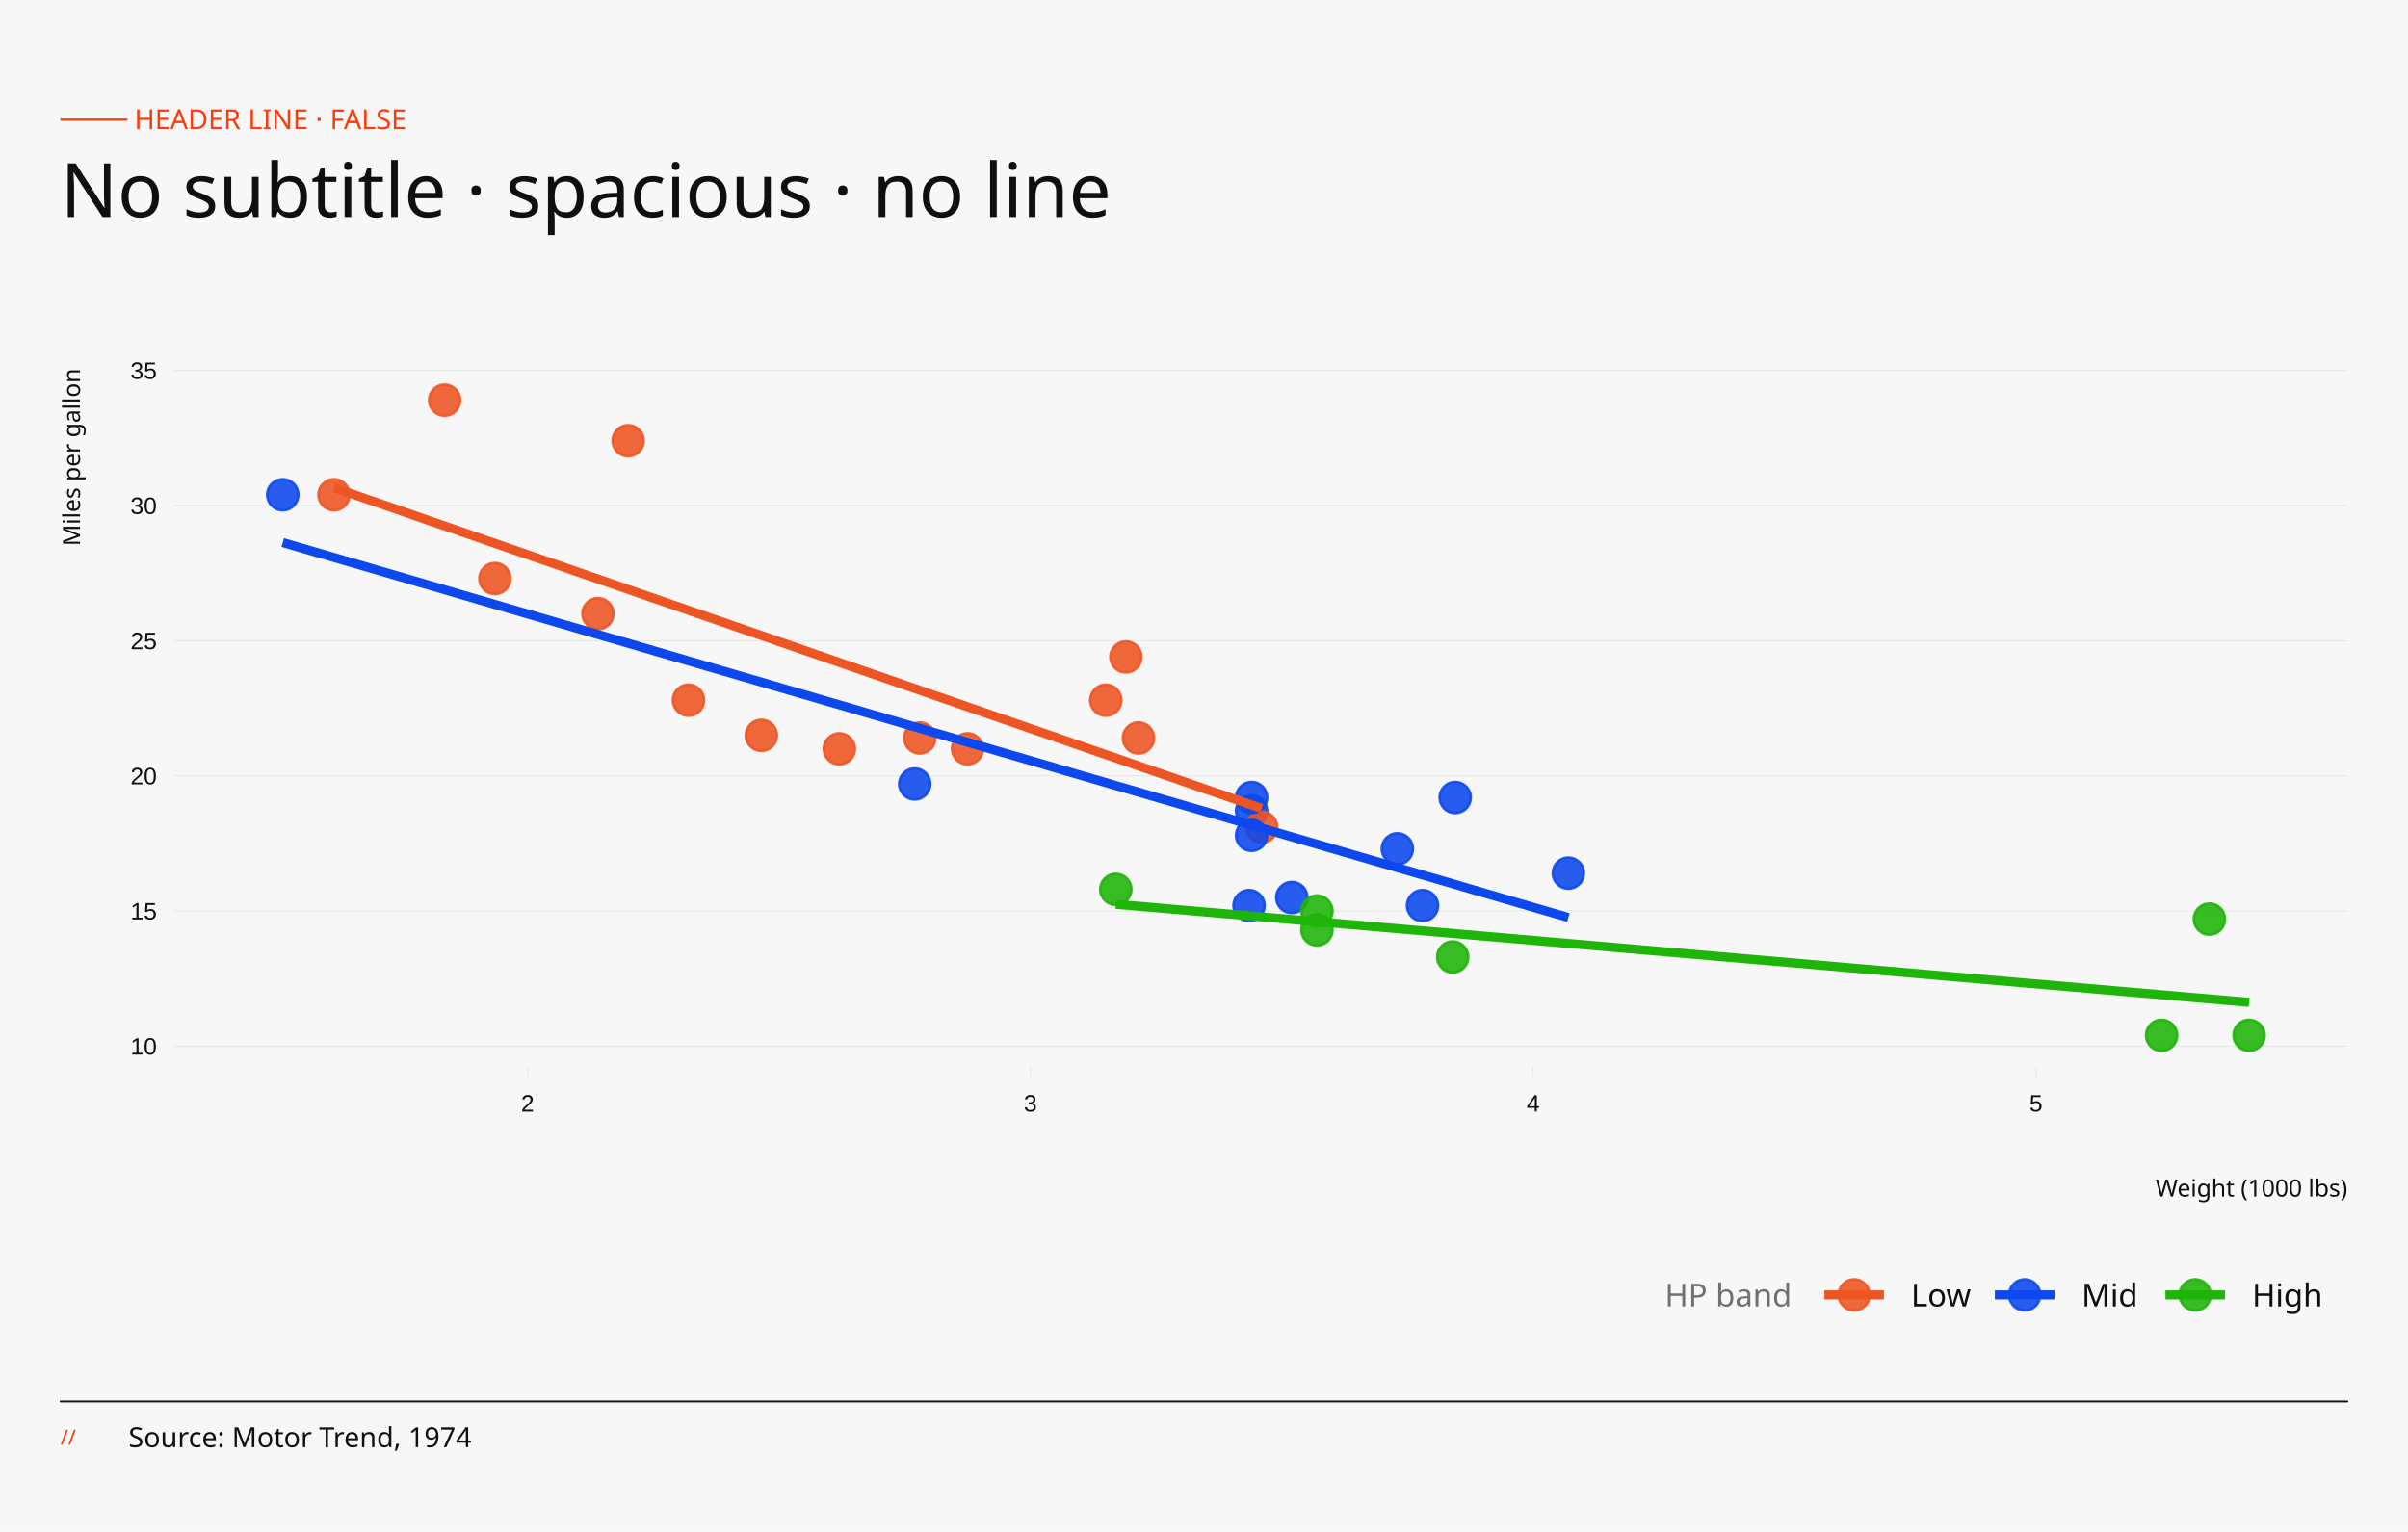
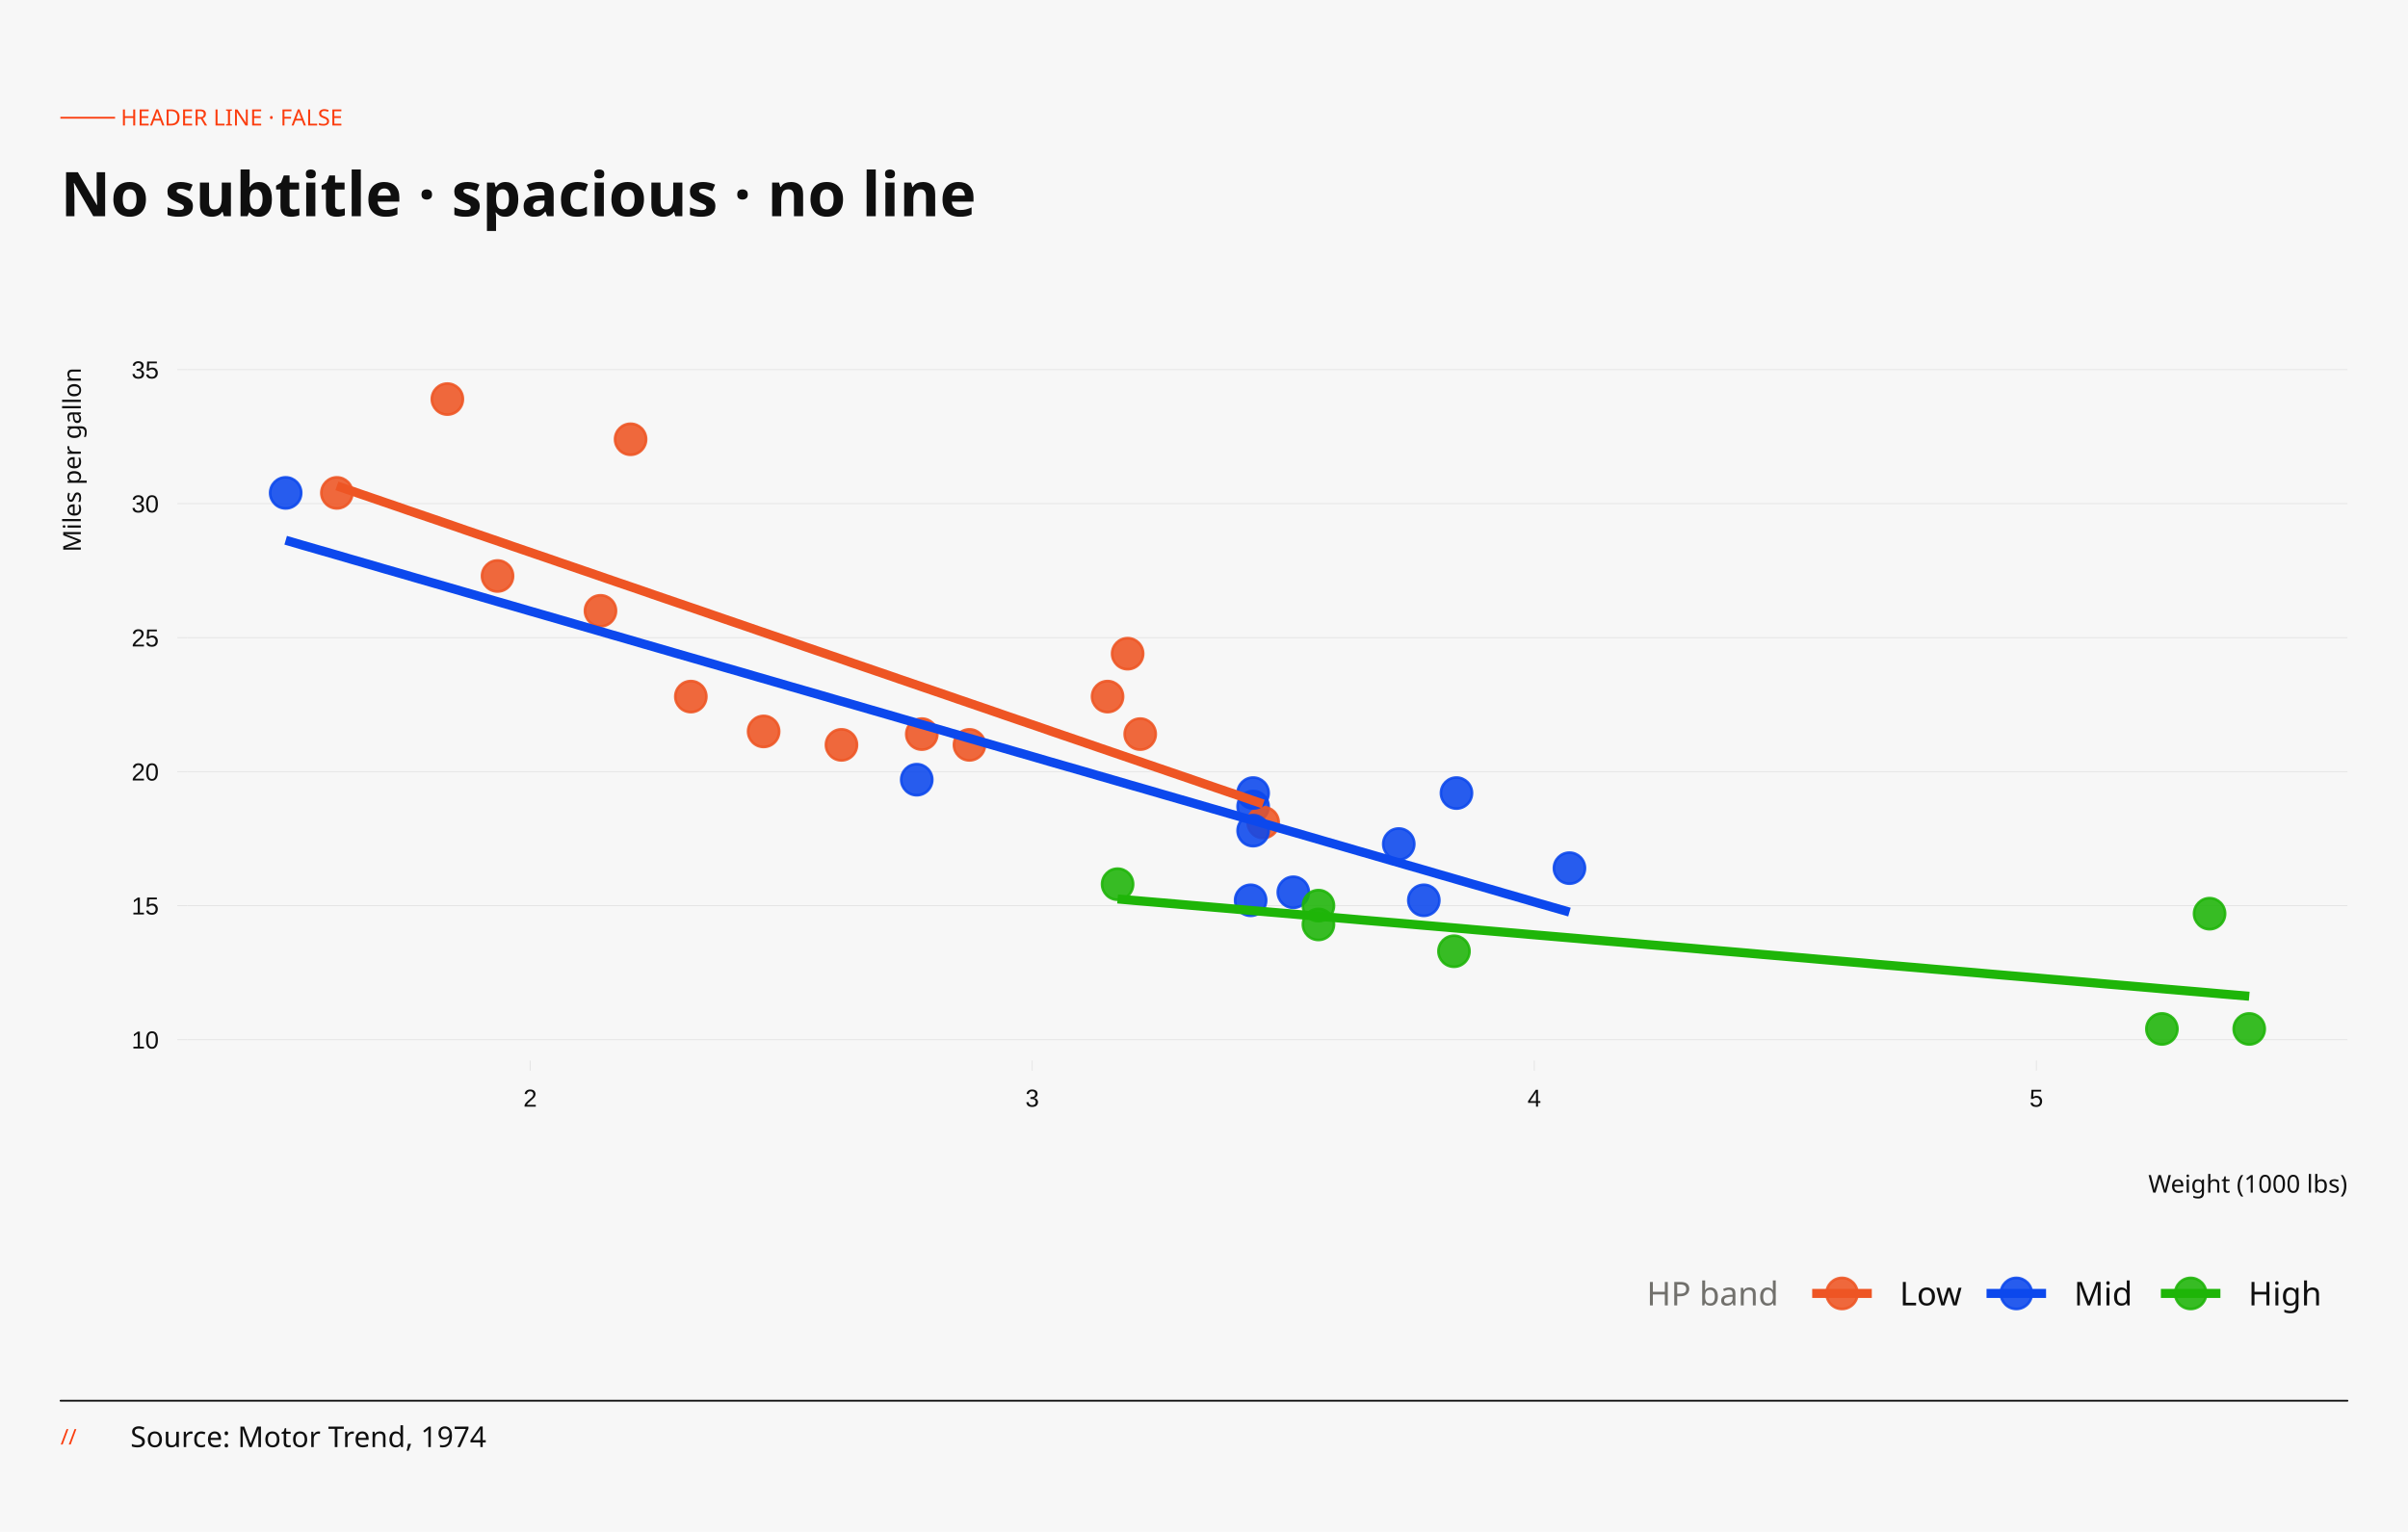
<svg xmlns="http://www.w3.org/2000/svg" width="396.00pt" height="252.00pt" viewBox="0 0 396.00 252.00">
  <g class="svglite">
    <defs>
      <style type="text/css">
    .svglite line, .svglite polyline, .svglite polygon, .svglite path, .svglite rect, .svglite circle {
      fill: none;
      stroke: #000000;
      stroke-linecap: round;
      stroke-linejoin: round;
      stroke-miterlimit: 10.00;
    }
    .svglite text {
      white-space: pre;
    }
    .svglite g.glyphgroup path {
      fill: inherit;
      stroke: none;
    }
  </style>
    </defs>
    <rect width="100%" height="100%" style="stroke: none; fill: none;" />
    <defs>
      <clipPath id="cpMC4wMHwzOTYuMDB8MC4wMHwyNTIuMDA=">
        <rect x="0.00" y="0.00" width="396.00" height="252.00" />
      </clipPath>
    </defs>
    <g clip-path="url(#cpMC4wMHwzOTYuMDB8MC4wMHwyNTIuMDA=)">
-       <rect x="0.00" y="0.00" width="396.00" height="252.00" style="stroke-width: 0.63; stroke: none; fill: #F7F7F7;" />
+       <rect x="-0" y="0.00" width="396.00" height="252.00" style="stroke-width: 0.65; stroke: none; fill: #F7F7F7;" />
    </g>
    <defs>
-       <clipPath id="cpMzAuMzN8Mzg2LjA0fDYwLjYwfDE3NS41NA==">
-         <rect x="30.33" y="60.60" width="355.71" height="114.93" />
+       <clipPath id="cpMzAuODN8Mzg2LjA0fDYwLjQ2fDE3NC40NQ==">
+         <rect x="30.83" y="60.46" width="355.20" height="113.98" />
      </clipPath>
    </defs>
-     <g clip-path="url(#cpMzAuMzN8Mzg2LjA0fDYwLjYwfDE3NS41NA==)">
-       <rect x="30.33" y="60.60" width="355.71" height="114.93" style="stroke-width: 0.63; stroke: none; fill: #F7F7F7;" />
-       <polyline points="30.33,172.09 386.04,172.09 " style="stroke-width: 0.15; stroke: #E4E4E4; stroke-linecap: butt;" />
-       <polyline points="30.33,149.86 386.04,149.86 " style="stroke-width: 0.15; stroke: #E4E4E4; stroke-linecap: butt;" />
-       <polyline points="30.33,127.63 386.04,127.63 " style="stroke-width: 0.15; stroke: #E4E4E4; stroke-linecap: butt;" />
-       <polyline points="30.33,105.40 386.04,105.40 " style="stroke-width: 0.15; stroke: #E4E4E4; stroke-linecap: butt;" />
-       <polyline points="30.33,83.17 386.04,83.17 " style="stroke-width: 0.15; stroke: #E4E4E4; stroke-linecap: butt;" />
-       <polyline points="30.33,60.94 386.04,60.94 " style="stroke-width: 0.15; stroke: #E4E4E4; stroke-linecap: butt;" />
-       <circle cx="138.03" cy="123.18" r="2.56" style="stroke-width: 0.42; stroke: #EE5524; stroke-opacity: 0.88; fill: #EE5524; fill-opacity: 0.88;" />
-       <circle cx="159.11" cy="123.18" r="2.56" style="stroke-width: 0.42; stroke: #EE5524; stroke-opacity: 0.88; fill: #EE5524; fill-opacity: 0.88;" />
-       <circle cx="113.22" cy="115.18" r="2.56" style="stroke-width: 0.42; stroke: #EE5524; stroke-opacity: 0.88; fill: #EE5524; fill-opacity: 0.88;" />
-       <circle cx="187.22" cy="121.40" r="2.56" style="stroke-width: 0.42; stroke: #EE5524; stroke-opacity: 0.88; fill: #EE5524; fill-opacity: 0.88;" />
-       <circle cx="205.83" cy="133.41" r="2.56" style="stroke-width: 0.42; stroke: #0C48ED; stroke-opacity: 0.88; fill: #0C48ED; fill-opacity: 0.88;" />
-       <circle cx="207.48" cy="136.08" r="2.56" style="stroke-width: 0.42; stroke: #EE5524; stroke-opacity: 0.88; fill: #EE5524; fill-opacity: 0.88;" />
-       <circle cx="216.57" cy="152.97" r="2.56" style="stroke-width: 0.42; stroke: #1EB508; stroke-opacity: 0.88; fill: #1EB508; fill-opacity: 0.88;" />
-       <circle cx="185.16" cy="108.07" r="2.56" style="stroke-width: 0.42; stroke: #EE5524; stroke-opacity: 0.88; fill: #EE5524; fill-opacity: 0.88;" />
-       <circle cx="181.85" cy="115.18" r="2.56" style="stroke-width: 0.42; stroke: #EE5524; stroke-opacity: 0.88; fill: #EE5524; fill-opacity: 0.88;" />
-       <circle cx="205.83" cy="131.19" r="2.56" style="stroke-width: 0.42; stroke: #0C48ED; stroke-opacity: 0.88; fill: #0C48ED; fill-opacity: 0.88;" />
-       <circle cx="205.83" cy="137.41" r="2.56" style="stroke-width: 0.42; stroke: #0C48ED; stroke-opacity: 0.88; fill: #0C48ED; fill-opacity: 0.88;" />
-       <circle cx="257.92" cy="143.63" r="2.56" style="stroke-width: 0.42; stroke: #0C48ED; stroke-opacity: 0.88; fill: #0C48ED; fill-opacity: 0.88;" />
-       <circle cx="229.80" cy="139.63" r="2.56" style="stroke-width: 0.42; stroke: #0C48ED; stroke-opacity: 0.88; fill: #0C48ED; fill-opacity: 0.88;" />
-       <circle cx="233.94" cy="148.97" r="2.56" style="stroke-width: 0.42; stroke: #0C48ED; stroke-opacity: 0.88; fill: #0C48ED; fill-opacity: 0.88;" />
-       <circle cx="355.48" cy="170.31" r="2.56" style="stroke-width: 0.42; stroke: #1EB508; stroke-opacity: 0.88; fill: #1EB508; fill-opacity: 0.88;" />
-       <circle cx="369.87" cy="170.31" r="2.56" style="stroke-width: 0.42; stroke: #1EB508; stroke-opacity: 0.88; fill: #1EB508; fill-opacity: 0.88;" />
-       <circle cx="363.34" cy="151.19" r="2.56" style="stroke-width: 0.42; stroke: #1EB508; stroke-opacity: 0.88; fill: #1EB508; fill-opacity: 0.88;" />
-       <circle cx="103.30" cy="72.50" r="2.56" style="stroke-width: 0.42; stroke: #EE5524; stroke-opacity: 0.88; fill: #EE5524; fill-opacity: 0.88;" />
-       <circle cx="54.93" cy="81.39" r="2.56" style="stroke-width: 0.42; stroke: #EE5524; stroke-opacity: 0.88; fill: #EE5524; fill-opacity: 0.88;" />
-       <circle cx="73.12" cy="65.83" r="2.56" style="stroke-width: 0.42; stroke: #EE5524; stroke-opacity: 0.88; fill: #EE5524; fill-opacity: 0.88;" />
-       <circle cx="125.21" cy="120.96" r="2.56" style="stroke-width: 0.42; stroke: #EE5524; stroke-opacity: 0.88; fill: #EE5524; fill-opacity: 0.88;" />
-       <circle cx="212.44" cy="147.64" r="2.56" style="stroke-width: 0.42; stroke: #0C48ED; stroke-opacity: 0.88; fill: #0C48ED; fill-opacity: 0.88;" />
-       <circle cx="205.41" cy="148.97" r="2.56" style="stroke-width: 0.42; stroke: #0C48ED; stroke-opacity: 0.88; fill: #0C48ED; fill-opacity: 0.88;" />
-       <circle cx="238.90" cy="157.42" r="2.56" style="stroke-width: 0.42; stroke: #1EB508; stroke-opacity: 0.88; fill: #1EB508; fill-opacity: 0.88;" />
-       <circle cx="239.31" cy="131.19" r="2.56" style="stroke-width: 0.42; stroke: #0C48ED; stroke-opacity: 0.88; fill: #0C48ED; fill-opacity: 0.88;" />
-       <circle cx="81.39" cy="95.17" r="2.56" style="stroke-width: 0.42; stroke: #EE5524; stroke-opacity: 0.88; fill: #EE5524; fill-opacity: 0.88;" />
-       <circle cx="98.34" cy="100.95" r="2.56" style="stroke-width: 0.42; stroke: #EE5524; stroke-opacity: 0.88; fill: #EE5524; fill-opacity: 0.88;" />
-       <circle cx="46.50" cy="81.39" r="2.56" style="stroke-width: 0.42; stroke: #0C48ED; stroke-opacity: 0.88; fill: #0C48ED; fill-opacity: 0.88;" />
-       <circle cx="183.50" cy="146.30" r="2.56" style="stroke-width: 0.42; stroke: #1EB508; stroke-opacity: 0.88; fill: #1EB508; fill-opacity: 0.88;" />
-       <circle cx="150.43" cy="128.96" r="2.56" style="stroke-width: 0.42; stroke: #0C48ED; stroke-opacity: 0.88; fill: #0C48ED; fill-opacity: 0.88;" />
-       <circle cx="216.57" cy="149.86" r="2.56" style="stroke-width: 0.42; stroke: #1EB508; stroke-opacity: 0.88; fill: #1EB508; fill-opacity: 0.88;" />
-       <circle cx="151.26" cy="121.40" r="2.56" style="stroke-width: 0.42; stroke: #EE5524; stroke-opacity: 0.88; fill: #EE5524; fill-opacity: 0.88;" />
-       <polyline points="54.93,80.23 56.86,80.90 58.79,81.57 60.72,82.24 62.65,82.90 64.59,83.57 66.52,84.24 68.45,84.91 70.38,85.58 72.31,86.24 74.24,86.91 76.17,87.58 78.10,88.25 80.03,88.92 81.96,89.58 83.90,90.25 85.83,90.92 87.76,91.59 89.69,92.25 91.62,92.92 93.55,93.59 95.48,94.26 97.41,94.93 99.34,95.59 101.27,96.26 103.21,96.93 105.14,97.60 107.07,98.27 109.00,98.93 110.93,99.60 112.86,100.27 114.79,100.94 116.72,101.61 118.65,102.27 120.58,102.94 122.52,103.61 124.45,104.28 126.38,104.94 128.31,105.61 130.24,106.28 132.17,106.95 134.10,107.62 136.03,108.28 137.96,108.95 139.89,109.62 141.83,110.29 143.76,110.96 145.69,111.62 147.62,112.29 149.55,112.96 151.48,113.63 153.41,114.30 155.34,114.96 157.27,115.63 159.20,116.30 161.14,116.97 163.07,117.64 165.00,118.30 166.93,118.97 168.86,119.64 170.79,120.31 172.72,120.97 174.65,121.64 176.58,122.31 178.51,122.98 180.45,123.65 182.38,124.31 184.31,124.98 186.24,125.65 188.17,126.32 190.10,126.99 192.03,127.65 193.96,128.32 195.89,128.99 197.82,129.66 199.76,130.33 201.69,130.99 203.62,131.66 205.55,132.33 207.48,133.00 " style="stroke-width: 1.49; stroke: #EE5524; stroke-linecap: butt;" />
-       <polyline points="46.50,89.25 49.17,90.03 51.85,90.81 54.53,91.59 57.20,92.37 59.88,93.15 62.55,93.93 65.23,94.71 67.91,95.49 70.58,96.27 73.26,97.05 75.93,97.84 78.61,98.62 81.29,99.40 83.96,100.18 86.64,100.96 89.32,101.74 91.99,102.52 94.67,103.30 97.34,104.08 100.02,104.86 102.70,105.64 105.37,106.42 108.05,107.21 110.73,107.99 113.40,108.77 116.08,109.55 118.75,110.33 121.43,111.11 124.11,111.89 126.78,112.67 129.46,113.45 132.13,114.23 134.81,115.01 137.49,115.79 140.16,116.57 142.84,117.36 145.52,118.14 148.19,118.92 150.87,119.70 153.54,120.48 156.22,121.26 158.90,122.04 161.57,122.82 164.25,123.60 166.93,124.38 169.60,125.16 172.28,125.94 174.95,126.73 177.63,127.51 180.31,128.29 182.98,129.07 185.66,129.85 188.34,130.63 191.01,131.41 193.69,132.19 196.36,132.97 199.04,133.75 201.72,134.53 204.39,135.31 207.07,136.10 209.74,136.88 212.42,137.66 215.10,138.44 217.77,139.22 220.45,140.00 223.13,140.78 225.80,141.56 228.48,142.34 231.15,143.12 233.83,143.90 236.51,144.68 239.18,145.46 241.86,146.25 244.54,147.03 247.21,147.81 249.89,148.59 252.56,149.37 255.24,150.15 257.92,150.93 " style="stroke-width: 1.49; stroke: #0C48ED; stroke-linecap: butt;" />
-       <polyline points="183.50,148.75 185.86,148.96 188.22,149.16 190.58,149.36 192.94,149.57 195.30,149.77 197.66,149.98 200.02,150.18 202.37,150.38 204.73,150.59 207.09,150.79 209.45,151.00 211.81,151.20 214.17,151.41 216.53,151.61 218.89,151.81 221.25,152.02 223.61,152.22 225.97,152.43 228.32,152.63 230.68,152.84 233.04,153.04 235.40,153.24 237.76,153.45 240.12,153.65 242.48,153.86 244.84,154.06 247.20,154.26 249.56,154.47 251.91,154.67 254.27,154.88 256.63,155.08 258.99,155.29 261.35,155.49 263.71,155.69 266.07,155.90 268.43,156.10 270.79,156.31 273.15,156.51 275.51,156.72 277.86,156.92 280.22,157.12 282.58,157.33 284.94,157.53 287.30,157.74 289.66,157.94 292.02,158.14 294.38,158.35 296.74,158.55 299.10,158.76 301.46,158.96 303.81,159.17 306.17,159.37 308.53,159.57 310.89,159.78 313.25,159.98 315.61,160.19 317.97,160.39 320.33,160.60 322.69,160.80 325.05,161.00 327.41,161.21 329.76,161.41 332.12,161.62 334.48,161.82 336.84,162.02 339.20,162.23 341.56,162.43 343.92,162.64 346.28,162.84 348.64,163.05 351.00,163.25 353.36,163.45 355.71,163.66 358.07,163.86 360.43,164.07 362.79,164.27 365.15,164.48 367.51,164.68 369.87,164.88 " style="stroke-width: 1.49; stroke: #1EB508; stroke-linecap: butt;" />
+     <g clip-path="url(#cpMzAuODN8Mzg2LjA0fDYwLjQ2fDE3NC40NQ==)">
+       <rect x="30.83" y="60.46" width="355.20" height="113.98" style="stroke-width: 0.65; stroke: none; fill: #F7F7F7;" />
+       <polyline points="30.83,171.03 386.04,171.03 " style="stroke-width: 0.15; stroke: #E4E4E4; stroke-linecap: butt;" />
+       <polyline points="30.83,148.98 386.04,148.98 " style="stroke-width: 0.15; stroke: #E4E4E4; stroke-linecap: butt;" />
+       <polyline points="30.83,126.94 386.04,126.94 " style="stroke-width: 0.15; stroke: #E4E4E4; stroke-linecap: butt;" />
+       <polyline points="30.83,104.89 386.04,104.89 " style="stroke-width: 0.15; stroke: #E4E4E4; stroke-linecap: butt;" />
+       <polyline points="30.83,82.84 386.04,82.84 " style="stroke-width: 0.15; stroke: #E4E4E4; stroke-linecap: butt;" />
+       <polyline points="30.83,60.80 386.04,60.80 " style="stroke-width: 0.15; stroke: #E4E4E4; stroke-linecap: butt;" />
+       <circle cx="138.38" cy="122.53" r="2.56" style="stroke-width: 0.43; stroke: #EE5524; stroke-opacity: 0.88; fill: #EE5524; fill-opacity: 0.88;" />
+       <circle cx="159.43" cy="122.53" r="2.56" style="stroke-width: 0.43; stroke: #EE5524; stroke-opacity: 0.88; fill: #EE5524; fill-opacity: 0.88;" />
+       <circle cx="113.61" cy="114.59" r="2.56" style="stroke-width: 0.43; stroke: #EE5524; stroke-opacity: 0.88; fill: #EE5524; fill-opacity: 0.88;" />
+       <circle cx="187.51" cy="120.76" r="2.56" style="stroke-width: 0.43; stroke: #EE5524; stroke-opacity: 0.88; fill: #EE5524; fill-opacity: 0.88;" />
+       <circle cx="206.08" cy="132.67" r="2.56" style="stroke-width: 0.43; stroke: #0C48ED; stroke-opacity: 0.88; fill: #0C48ED; fill-opacity: 0.88;" />
+       <circle cx="207.73" cy="135.31" r="2.56" style="stroke-width: 0.43; stroke: #EE5524; stroke-opacity: 0.88; fill: #EE5524; fill-opacity: 0.88;" />
+       <circle cx="216.82" cy="152.07" r="2.56" style="stroke-width: 0.43; stroke: #1EB508; stroke-opacity: 0.88; fill: #1EB508; fill-opacity: 0.88;" />
+       <circle cx="185.44" cy="107.53" r="2.56" style="stroke-width: 0.43; stroke: #EE5524; stroke-opacity: 0.88; fill: #EE5524; fill-opacity: 0.88;" />
+       <circle cx="182.14" cy="114.59" r="2.56" style="stroke-width: 0.43; stroke: #EE5524; stroke-opacity: 0.88; fill: #EE5524; fill-opacity: 0.88;" />
+       <circle cx="206.08" cy="130.46" r="2.56" style="stroke-width: 0.43; stroke: #0C48ED; stroke-opacity: 0.88; fill: #0C48ED; fill-opacity: 0.88;" />
+       <circle cx="206.08" cy="136.64" r="2.56" style="stroke-width: 0.43; stroke: #0C48ED; stroke-opacity: 0.88; fill: #0C48ED; fill-opacity: 0.88;" />
+       <circle cx="258.10" cy="142.81" r="2.56" style="stroke-width: 0.43; stroke: #0C48ED; stroke-opacity: 0.88; fill: #0C48ED; fill-opacity: 0.88;" />
+       <circle cx="230.03" cy="138.84" r="2.56" style="stroke-width: 0.43; stroke: #0C48ED; stroke-opacity: 0.88; fill: #0C48ED; fill-opacity: 0.88;" />
+       <circle cx="234.15" cy="148.10" r="2.56" style="stroke-width: 0.43; stroke: #0C48ED; stroke-opacity: 0.88; fill: #0C48ED; fill-opacity: 0.88;" />
+       <circle cx="355.53" cy="169.26" r="2.56" style="stroke-width: 0.43; stroke: #1EB508; stroke-opacity: 0.88; fill: #1EB508; fill-opacity: 0.88;" />
+       <circle cx="369.89" cy="169.26" r="2.56" style="stroke-width: 0.43; stroke: #1EB508; stroke-opacity: 0.88; fill: #1EB508; fill-opacity: 0.88;" />
+       <circle cx="363.37" cy="150.30" r="2.56" style="stroke-width: 0.43; stroke: #1EB508; stroke-opacity: 0.88; fill: #1EB508; fill-opacity: 0.88;" />
+       <circle cx="103.70" cy="72.26" r="2.56" style="stroke-width: 0.43; stroke: #EE5524; stroke-opacity: 0.88; fill: #EE5524; fill-opacity: 0.88;" />
+       <circle cx="55.40" cy="81.08" r="2.56" style="stroke-width: 0.43; stroke: #EE5524; stroke-opacity: 0.88; fill: #EE5524; fill-opacity: 0.88;" />
+       <circle cx="73.57" cy="65.65" r="2.56" style="stroke-width: 0.43; stroke: #EE5524; stroke-opacity: 0.88; fill: #EE5524; fill-opacity: 0.88;" />
+       <circle cx="125.58" cy="120.32" r="2.56" style="stroke-width: 0.43; stroke: #EE5524; stroke-opacity: 0.88; fill: #EE5524; fill-opacity: 0.88;" />
+       <circle cx="212.69" cy="146.78" r="2.56" style="stroke-width: 0.43; stroke: #0C48ED; stroke-opacity: 0.88; fill: #0C48ED; fill-opacity: 0.88;" />
+       <circle cx="205.67" cy="148.10" r="2.56" style="stroke-width: 0.43; stroke: #0C48ED; stroke-opacity: 0.88; fill: #0C48ED; fill-opacity: 0.88;" />
+       <circle cx="239.11" cy="156.48" r="2.56" style="stroke-width: 0.43; stroke: #1EB508; stroke-opacity: 0.88; fill: #1EB508; fill-opacity: 0.88;" />
+       <circle cx="239.52" cy="130.46" r="2.56" style="stroke-width: 0.43; stroke: #0C48ED; stroke-opacity: 0.88; fill: #0C48ED; fill-opacity: 0.88;" />
+       <circle cx="81.82" cy="94.75" r="2.56" style="stroke-width: 0.43; stroke: #EE5524; stroke-opacity: 0.88; fill: #EE5524; fill-opacity: 0.88;" />
+       <circle cx="98.75" cy="100.48" r="2.56" style="stroke-width: 0.43; stroke: #EE5524; stroke-opacity: 0.88; fill: #EE5524; fill-opacity: 0.88;" />
+       <circle cx="46.98" cy="81.08" r="2.56" style="stroke-width: 0.43; stroke: #0C48ED; stroke-opacity: 0.88; fill: #0C48ED; fill-opacity: 0.88;" />
+       <circle cx="183.79" cy="145.45" r="2.56" style="stroke-width: 0.43; stroke: #1EB508; stroke-opacity: 0.88; fill: #1EB508; fill-opacity: 0.88;" />
+       <circle cx="150.76" cy="128.26" r="2.56" style="stroke-width: 0.43; stroke: #0C48ED; stroke-opacity: 0.88; fill: #0C48ED; fill-opacity: 0.88;" />
+       <circle cx="216.82" cy="148.98" r="2.56" style="stroke-width: 0.43; stroke: #1EB508; stroke-opacity: 0.88; fill: #1EB508; fill-opacity: 0.88;" />
+       <circle cx="151.59" cy="120.76" r="2.56" style="stroke-width: 0.43; stroke: #EE5524; stroke-opacity: 0.88; fill: #EE5524; fill-opacity: 0.88;" />
+       <polyline points="55.40,79.93 57.33,80.59 59.26,81.26 61.19,81.92 63.11,82.58 65.04,83.24 66.97,83.91 68.90,84.57 70.83,85.23 72.76,85.89 74.68,86.55 76.61,87.22 78.54,87.88 80.47,88.54 82.40,89.20 84.32,89.87 86.25,90.53 88.18,91.19 90.11,91.85 92.04,92.52 93.97,93.18 95.89,93.84 97.82,94.50 99.75,95.17 101.68,95.83 103.61,96.49 105.54,97.15 107.46,97.82 109.39,98.48 111.32,99.14 113.25,99.80 115.18,100.46 117.11,101.13 119.03,101.79 120.96,102.45 122.89,103.11 124.82,103.78 126.75,104.44 128.67,105.10 130.60,105.76 132.53,106.43 134.46,107.09 136.39,107.75 138.32,108.41 140.24,109.08 142.17,109.74 144.10,110.40 146.03,111.06 147.96,111.73 149.89,112.39 151.81,113.05 153.74,113.71 155.67,114.37 157.60,115.04 159.53,115.70 161.46,116.36 163.38,117.02 165.31,117.69 167.24,118.35 169.17,119.01 171.10,119.67 173.02,120.34 174.95,121.00 176.88,121.66 178.81,122.32 180.74,122.99 182.67,123.65 184.59,124.31 186.52,124.97 188.45,125.64 190.38,126.30 192.31,126.96 194.24,127.62 196.16,128.28 198.09,128.95 200.02,129.61 201.95,130.27 203.88,130.93 205.81,131.60 207.73,132.26 " style="stroke-width: 1.49; stroke: #EE5524; stroke-linecap: butt;" />
+       <polyline points="46.98,88.87 49.65,89.65 52.32,90.42 55.00,91.19 57.67,91.97 60.34,92.74 63.01,93.52 65.69,94.29 68.36,95.07 71.03,95.84 73.70,96.61 76.38,97.39 79.05,98.16 81.72,98.94 84.39,99.71 87.07,100.49 89.74,101.26 92.41,102.03 95.08,102.81 97.75,103.58 100.43,104.36 103.10,105.13 105.77,105.91 108.44,106.68 111.12,107.46 113.79,108.23 116.46,109.00 119.13,109.78 121.81,110.55 124.48,111.33 127.15,112.10 129.82,112.88 132.50,113.65 135.17,114.42 137.84,115.20 140.51,115.97 143.19,116.75 145.86,117.52 148.53,118.30 151.20,119.07 153.88,119.84 156.55,120.62 159.22,121.39 161.89,122.17 164.56,122.94 167.24,123.72 169.91,124.49 172.58,125.27 175.25,126.04 177.93,126.81 180.60,127.59 183.27,128.36 185.94,129.14 188.62,129.91 191.29,130.69 193.96,131.46 196.63,132.23 199.31,133.01 201.98,133.78 204.65,134.56 207.32,135.33 210.00,136.11 212.67,136.88 215.34,137.65 218.01,138.43 220.68,139.20 223.36,139.98 226.03,140.75 228.70,141.53 231.37,142.30 234.05,143.07 236.72,143.85 239.39,144.62 242.06,145.40 244.74,146.17 247.41,146.95 250.08,147.72 252.75,148.50 255.43,149.27 258.10,150.04 " style="stroke-width: 1.49; stroke: #0C48ED; stroke-linecap: butt;" />
+       <polyline points="183.79,147.88 186.15,148.09 188.50,148.29 190.86,148.49 193.21,148.69 195.57,148.90 197.92,149.10 200.28,149.30 202.64,149.50 204.99,149.71 207.35,149.91 209.70,150.11 212.06,150.31 214.41,150.52 216.77,150.72 219.13,150.92 221.48,151.12 223.84,151.33 226.19,151.53 228.55,151.73 230.90,151.93 233.26,152.14 235.62,152.34 237.97,152.54 240.33,152.74 242.68,152.95 245.04,153.15 247.39,153.35 249.75,153.55 252.11,153.76 254.46,153.96 256.82,154.16 259.17,154.36 261.53,154.57 263.88,154.77 266.24,154.97 268.60,155.17 270.95,155.38 273.31,155.58 275.66,155.78 278.02,155.98 280.37,156.19 282.73,156.39 285.09,156.59 287.44,156.79 289.80,157.00 292.15,157.20 294.51,157.40 296.86,157.60 299.22,157.81 301.58,158.01 303.93,158.21 306.29,158.41 308.64,158.62 311.00,158.82 313.35,159.02 315.71,159.22 318.07,159.43 320.42,159.63 322.78,159.83 325.13,160.03 327.49,160.24 329.84,160.44 332.20,160.64 334.56,160.84 336.91,161.05 339.27,161.25 341.62,161.45 343.98,161.65 346.33,161.86 348.69,162.06 351.05,162.26 353.40,162.46 355.76,162.67 358.11,162.87 360.47,163.07 362.82,163.27 365.18,163.48 367.54,163.68 369.89,163.88 " style="stroke-width: 1.49; stroke: #1EB508; stroke-linecap: butt;" />
    </g>
    <g clip-path="url(#cpMC4wMHwzOTYuMDB8MC4wMHwyNTIuMDA=)">
-       <text x="25.79" y="173.48" text-anchor="end" style="font-size: 3.90px;fill: #0F0F0F; font-family: &quot;Arial&quot;;" textLength="4.31px" lengthAdjust="spacingAndGlyphs">10</text>
-       <text x="25.79" y="151.25" text-anchor="end" style="font-size: 3.90px;fill: #0F0F0F; font-family: &quot;Arial&quot;;" textLength="4.31px" lengthAdjust="spacingAndGlyphs">15</text>
-       <text x="25.79" y="129.02" text-anchor="end" style="font-size: 3.90px;fill: #0F0F0F; font-family: &quot;Arial&quot;;" textLength="4.31px" lengthAdjust="spacingAndGlyphs">20</text>
-       <text x="25.79" y="106.79" text-anchor="end" style="font-size: 3.90px;fill: #0F0F0F; font-family: &quot;Arial&quot;;" textLength="4.31px" lengthAdjust="spacingAndGlyphs">25</text>
-       <text x="25.79" y="84.56" text-anchor="end" style="font-size: 3.90px;fill: #0F0F0F; font-family: &quot;Arial&quot;;" textLength="4.31px" lengthAdjust="spacingAndGlyphs">30</text>
-       <text x="25.79" y="62.33" text-anchor="end" style="font-size: 3.90px;fill: #0F0F0F; font-family: &quot;Arial&quot;;" textLength="4.31px" lengthAdjust="spacingAndGlyphs">35</text>
-       <polyline points="28.71,172.09 30.33,172.09 " style="stroke-width: 0.15; stroke: #E4E4E4; stroke-linecap: butt;" />
-       <polyline points="28.71,149.86 30.33,149.86 " style="stroke-width: 0.15; stroke: #E4E4E4; stroke-linecap: butt;" />
-       <polyline points="28.71,127.63 30.33,127.63 " style="stroke-width: 0.15; stroke: #E4E4E4; stroke-linecap: butt;" />
-       <polyline points="28.71,105.40 30.33,105.40 " style="stroke-width: 0.15; stroke: #E4E4E4; stroke-linecap: butt;" />
-       <polyline points="28.71,83.17 30.33,83.17 " style="stroke-width: 0.15; stroke: #E4E4E4; stroke-linecap: butt;" />
-       <polyline points="28.71,60.94 30.33,60.94 " style="stroke-width: 0.15; stroke: #E4E4E4; stroke-linecap: butt;" />
-       <polyline points="86.76,177.15 86.76,175.54 " style="stroke-width: 0.15; stroke: #E4E4E4; stroke-linecap: butt;" />
-       <polyline points="169.45,177.15 169.45,175.54 " style="stroke-width: 0.15; stroke: #E4E4E4; stroke-linecap: butt;" />
-       <polyline points="252.13,177.15 252.13,175.54 " style="stroke-width: 0.15; stroke: #E4E4E4; stroke-linecap: butt;" />
-       <polyline points="334.81,177.15 334.81,175.54 " style="stroke-width: 0.15; stroke: #E4E4E4; stroke-linecap: butt;" />
-       <text x="86.76" y="182.85" text-anchor="middle" style="font-size: 3.90px;fill: #0F0F0F; font-family: &quot;Arial&quot;;" textLength="2.16px" lengthAdjust="spacingAndGlyphs">2</text>
-       <text x="169.45" y="182.85" text-anchor="middle" style="font-size: 3.90px;fill: #0F0F0F; font-family: &quot;Arial&quot;;" textLength="2.16px" lengthAdjust="spacingAndGlyphs">3</text>
-       <text x="252.13" y="182.85" text-anchor="middle" style="font-size: 3.90px;fill: #0F0F0F; font-family: &quot;Arial&quot;;" textLength="2.16px" lengthAdjust="spacingAndGlyphs">4</text>
-       <text x="334.81" y="182.85" text-anchor="middle" style="font-size: 3.90px;fill: #0F0F0F; font-family: &quot;Arial&quot;;" textLength="2.16px" lengthAdjust="spacingAndGlyphs">5</text>
-       <text x="386.04" y="196.83" text-anchor="end" style="font-size: 3.90px; font-weight: 100;fill: #0F0F0F; font-family: &quot;JetBrains Mono&quot;;" textLength="39.58px" lengthAdjust="spacingAndGlyphs">Weight (1000 lbs)</text>
-       <text transform="translate(13.16,60.60) rotate(-90)" text-anchor="end" style="font-size: 3.90px; font-weight: 100;fill: #0F0F0F; font-family: &quot;JetBrains Mono&quot;;" textLength="37.25px" lengthAdjust="spacingAndGlyphs">Miles per gallon</text>
-       <rect x="270.56" y="203.66" width="115.48" height="18.72" style="stroke-width: 0.75; stroke: none;" />
-       <rect x="270.56" y="203.66" width="115.48" height="18.72" style="stroke-width: 0.63; stroke: none; fill: #F7F7F7;" />
-       <text x="273.79" y="214.91" style="font-size: 5.20px;fill: #71706C; font-family: &quot;JetBrains Mono&quot;;" textLength="21.77px" lengthAdjust="spacingAndGlyphs">HP band</text>
-       <rect x="298.80" y="206.89" width="12.24" height="12.24" style="stroke-width: 0.63; stroke: none; fill: #F7F7F7;" />
-       <circle cx="304.92" cy="213.01" r="2.56" style="stroke-width: 0.42; stroke: #EE5524; stroke-opacity: 0.88; fill: #EE5524; fill-opacity: 0.88;" />
-       <line x1="300.02" y1="213.01" x2="309.81" y2="213.01" style="stroke-width: 1.49; stroke: #EE5524; stroke-linecap: butt;" />
-       <rect x="326.84" y="206.89" width="12.24" height="12.24" style="stroke-width: 0.63; stroke: none; fill: #F7F7F7;" />
-       <circle cx="332.96" cy="213.01" r="2.56" style="stroke-width: 0.42; stroke: #0C48ED; stroke-opacity: 0.88; fill: #0C48ED; fill-opacity: 0.88;" />
-       <line x1="328.06" y1="213.01" x2="337.86" y2="213.01" style="stroke-width: 1.49; stroke: #0C48ED; stroke-linecap: butt;" />
-       <rect x="354.88" y="206.89" width="12.24" height="12.24" style="stroke-width: 0.63; stroke: none; fill: #F7F7F7;" />
-       <circle cx="361.00" cy="213.01" r="2.56" style="stroke-width: 0.42; stroke: #1EB508; stroke-opacity: 0.88; fill: #1EB508; fill-opacity: 0.88;" />
-       <line x1="356.11" y1="213.01" x2="365.90" y2="213.01" style="stroke-width: 1.49; stroke: #1EB508; stroke-linecap: butt;" />
-       <text x="314.27" y="214.91" style="font-size: 5.20px;fill: #0F0F0F; font-family: &quot;JetBrains Mono&quot;;" textLength="9.33px" lengthAdjust="spacingAndGlyphs">Low</text>
-       <text x="342.32" y="214.91" style="font-size: 5.20px;fill: #0F0F0F; font-family: &quot;JetBrains Mono&quot;;" textLength="9.33px" lengthAdjust="spacingAndGlyphs">Mid</text>
-       <text x="370.36" y="214.91" style="font-size: 5.20px;fill: #0F0F0F; font-family: &quot;JetBrains Mono&quot;;" textLength="12.44px" lengthAdjust="spacingAndGlyphs">High</text>
-       <text x="9.96" y="35.70" style="font-size: 12.35px;fill: #0F0F0F; font-family: &quot;Archivo&quot;;" textLength="162.45px" lengthAdjust="spacingAndGlyphs">No subtitle · spacious · no line</text>
-       <text x="9.96" y="21.25" style="font-size: 4.55px;fill: #FB3D0E; font-family: &quot;JetBrains Mono&quot;;" textLength="65.62px" lengthAdjust="spacingAndGlyphs">──── HEADER LINE · FALSE</text>
-       <text x="9.96" y="237.63" style="font-size: 3.41px; font-weight: 100;fill: #FB3D0E; font-family: &quot;JetBrains Mono&quot;;" textLength="8.19px" lengthAdjust="spacingAndGlyphs">//  </text>
-       <text x="21.14" y="238.05" style="font-size: 4.55px; font-weight: 100;fill: #0F0F0F; font-family: &quot;JetBrains Mono&quot;;" textLength="68.36px" lengthAdjust="spacingAndGlyphs">Source: Motor Trend, 1974</text>
-       <polyline points="9.96,230.54 386.04,230.54 " style="stroke-width: 0.30; stroke: #0F0F0F;" />
+       <text x="26.13" y="172.48" text-anchor="end" style="font-size: 4.05px;fill: #0F0F0F; font-family: &quot;Arial&quot;;" textLength="4.50px" lengthAdjust="spacingAndGlyphs">10</text>
+       <text x="26.13" y="150.43" text-anchor="end" style="font-size: 4.05px;fill: #0F0F0F; font-family: &quot;Arial&quot;;" textLength="4.50px" lengthAdjust="spacingAndGlyphs">15</text>
+       <text x="26.13" y="128.39" text-anchor="end" style="font-size: 4.05px;fill: #0F0F0F; font-family: &quot;Arial&quot;;" textLength="4.50px" lengthAdjust="spacingAndGlyphs">20</text>
+       <text x="26.13" y="106.34" text-anchor="end" style="font-size: 4.05px;fill: #0F0F0F; font-family: &quot;Arial&quot;;" textLength="4.50px" lengthAdjust="spacingAndGlyphs">25</text>
+       <text x="26.13" y="84.29" text-anchor="end" style="font-size: 4.05px;fill: #0F0F0F; font-family: &quot;Arial&quot;;" textLength="4.50px" lengthAdjust="spacingAndGlyphs">30</text>
+       <text x="26.13" y="62.25" text-anchor="end" style="font-size: 4.05px;fill: #0F0F0F; font-family: &quot;Arial&quot;;" textLength="4.50px" lengthAdjust="spacingAndGlyphs">35</text>
+       <polyline points="29.15,171.03 30.83,171.03 " style="stroke-width: 0.15; stroke: #E4E4E4; stroke-linecap: butt;" />
+       <polyline points="29.15,148.98 30.83,148.98 " style="stroke-width: 0.15; stroke: #E4E4E4; stroke-linecap: butt;" />
+       <polyline points="29.15,126.94 30.83,126.94 " style="stroke-width: 0.15; stroke: #E4E4E4; stroke-linecap: butt;" />
+       <polyline points="29.15,104.89 30.83,104.89 " style="stroke-width: 0.15; stroke: #E4E4E4; stroke-linecap: butt;" />
+       <polyline points="29.15,82.84 30.83,82.84 " style="stroke-width: 0.15; stroke: #E4E4E4; stroke-linecap: butt;" />
+       <polyline points="29.15,60.80 30.83,60.80 " style="stroke-width: 0.15; stroke: #E4E4E4; stroke-linecap: butt;" />
+       <polyline points="87.19,176.13 87.19,174.45 " style="stroke-width: 0.15; stroke: #E4E4E4; stroke-linecap: butt;" />
+       <polyline points="169.75,176.13 169.75,174.45 " style="stroke-width: 0.15; stroke: #E4E4E4; stroke-linecap: butt;" />
+       <polyline points="252.32,176.13 252.32,174.45 " style="stroke-width: 0.15; stroke: #E4E4E4; stroke-linecap: butt;" />
+       <polyline points="334.88,176.13 334.88,174.45 " style="stroke-width: 0.15; stroke: #E4E4E4; stroke-linecap: butt;" />
+       <text x="87.19" y="182.05" text-anchor="middle" style="font-size: 4.05px;fill: #0F0F0F; font-family: &quot;Arial&quot;;" textLength="2.25px" lengthAdjust="spacingAndGlyphs">2</text>
+       <text x="169.75" y="182.05" text-anchor="middle" style="font-size: 4.05px;fill: #0F0F0F; font-family: &quot;Arial&quot;;" textLength="2.25px" lengthAdjust="spacingAndGlyphs">3</text>
+       <text x="252.32" y="182.05" text-anchor="middle" style="font-size: 4.05px;fill: #0F0F0F; font-family: &quot;Arial&quot;;" textLength="2.25px" lengthAdjust="spacingAndGlyphs">4</text>
+       <text x="334.88" y="182.05" text-anchor="middle" style="font-size: 4.05px;fill: #0F0F0F; font-family: &quot;Arial&quot;;" textLength="2.25px" lengthAdjust="spacingAndGlyphs">5</text>
+       <text x="386.04" y="196.19" text-anchor="end" style="font-size: 4.05px; font-weight: 100;fill: #0F0F0F; font-family: &quot;JetBrains Mono&quot;;" textLength="41.17px" lengthAdjust="spacingAndGlyphs">Weight (1000 lbs)</text>
+       <text transform="translate(13.29,60.46) rotate(-90)" text-anchor="end" style="font-size: 4.05px; font-weight: 100;fill: #0F0F0F; font-family: &quot;JetBrains Mono&quot;;" textLength="38.75px" lengthAdjust="spacingAndGlyphs">Miles per gallon</text>
+       <rect x="267.43" y="203.29" width="118.60" height="18.96" style="stroke-width: 0.75; stroke: none;" />
+       <rect x="267.43" y="203.29" width="118.60" height="18.96" style="stroke-width: 0.65; stroke: none; fill: #F7F7F7;" />
+       <text x="270.80" y="214.74" style="font-size: 5.40px;fill: #71706C; font-family: &quot;JetBrains Mono&quot;;" textLength="22.64px" lengthAdjust="spacingAndGlyphs">HP band</text>
+       <rect x="296.80" y="206.65" width="12.24" height="12.24" style="stroke-width: 0.65; stroke: none; fill: #F7F7F7;" />
+       <circle cx="302.92" cy="212.77" r="2.56" style="stroke-width: 0.43; stroke: #EE5524; stroke-opacity: 0.88; fill: #EE5524; fill-opacity: 0.88;" />
+       <line x1="298.02" y1="212.77" x2="307.82" y2="212.77" style="stroke-width: 1.49; stroke: #EE5524; stroke-linecap: butt;" />
+       <rect x="325.47" y="206.65" width="12.24" height="12.24" style="stroke-width: 0.65; stroke: none; fill: #F7F7F7;" />
+       <circle cx="331.59" cy="212.77" r="2.56" style="stroke-width: 0.43; stroke: #0C48ED; stroke-opacity: 0.88; fill: #0C48ED; fill-opacity: 0.88;" />
+       <line x1="326.69" y1="212.77" x2="336.48" y2="212.77" style="stroke-width: 1.49; stroke: #0C48ED; stroke-linecap: butt;" />
+       <rect x="354.14" y="206.65" width="12.24" height="12.24" style="stroke-width: 0.65; stroke: none; fill: #F7F7F7;" />
+       <circle cx="360.26" cy="212.77" r="2.56" style="stroke-width: 0.43; stroke: #1EB508; stroke-opacity: 0.88; fill: #1EB508; fill-opacity: 0.88;" />
+       <line x1="355.36" y1="212.77" x2="365.15" y2="212.77" style="stroke-width: 1.49; stroke: #1EB508; stroke-linecap: butt;" />
+       <text x="312.40" y="214.74" style="font-size: 5.40px;fill: #0F0F0F; font-family: &quot;JetBrains Mono&quot;;" textLength="9.70px" lengthAdjust="spacingAndGlyphs">Low</text>
+       <text x="341.07" y="214.74" style="font-size: 5.40px;fill: #0F0F0F; font-family: &quot;JetBrains Mono&quot;;" textLength="9.70px" lengthAdjust="spacingAndGlyphs">Mid</text>
+       <text x="369.74" y="214.74" style="font-size: 5.40px;fill: #0F0F0F; font-family: &quot;JetBrains Mono&quot;;" textLength="12.94px" lengthAdjust="spacingAndGlyphs">High</text>
+       <text x="9.96" y="35.56" style="font-size: 10.12px; font-weight: 600;fill: #0F0F0F; font-family: &quot;Archivo&quot;;" textLength="138.22px" lengthAdjust="spacingAndGlyphs">No subtitle · spacious · no line</text>
+       <text x="9.96" y="20.64" style="font-size: 3.71px;fill: #FB3D0E; font-family: &quot;JetBrains Mono&quot;;" textLength="53.25px" lengthAdjust="spacingAndGlyphs">──── HEADER LINE · FALSE</text>
+       <text x="9.96" y="237.62" style="font-size: 3.54px; font-weight: 100;fill: #FB3D0E; font-family: &quot;JetBrains Mono&quot;;" textLength="8.50px" lengthAdjust="spacingAndGlyphs">//  </text>
+       <text x="21.45" y="238.05" style="font-size: 4.72px; font-weight: 100;fill: #0F0F0F; font-family: &quot;JetBrains Mono&quot;;" textLength="70.70px" lengthAdjust="spacingAndGlyphs">Source: Motor Trend, 1974</text>
+       <polyline points="9.96,230.42 386.04,230.42 " style="stroke-width: 0.30; stroke: #0F0F0F;" />
    </g>
  </g>
</svg>
